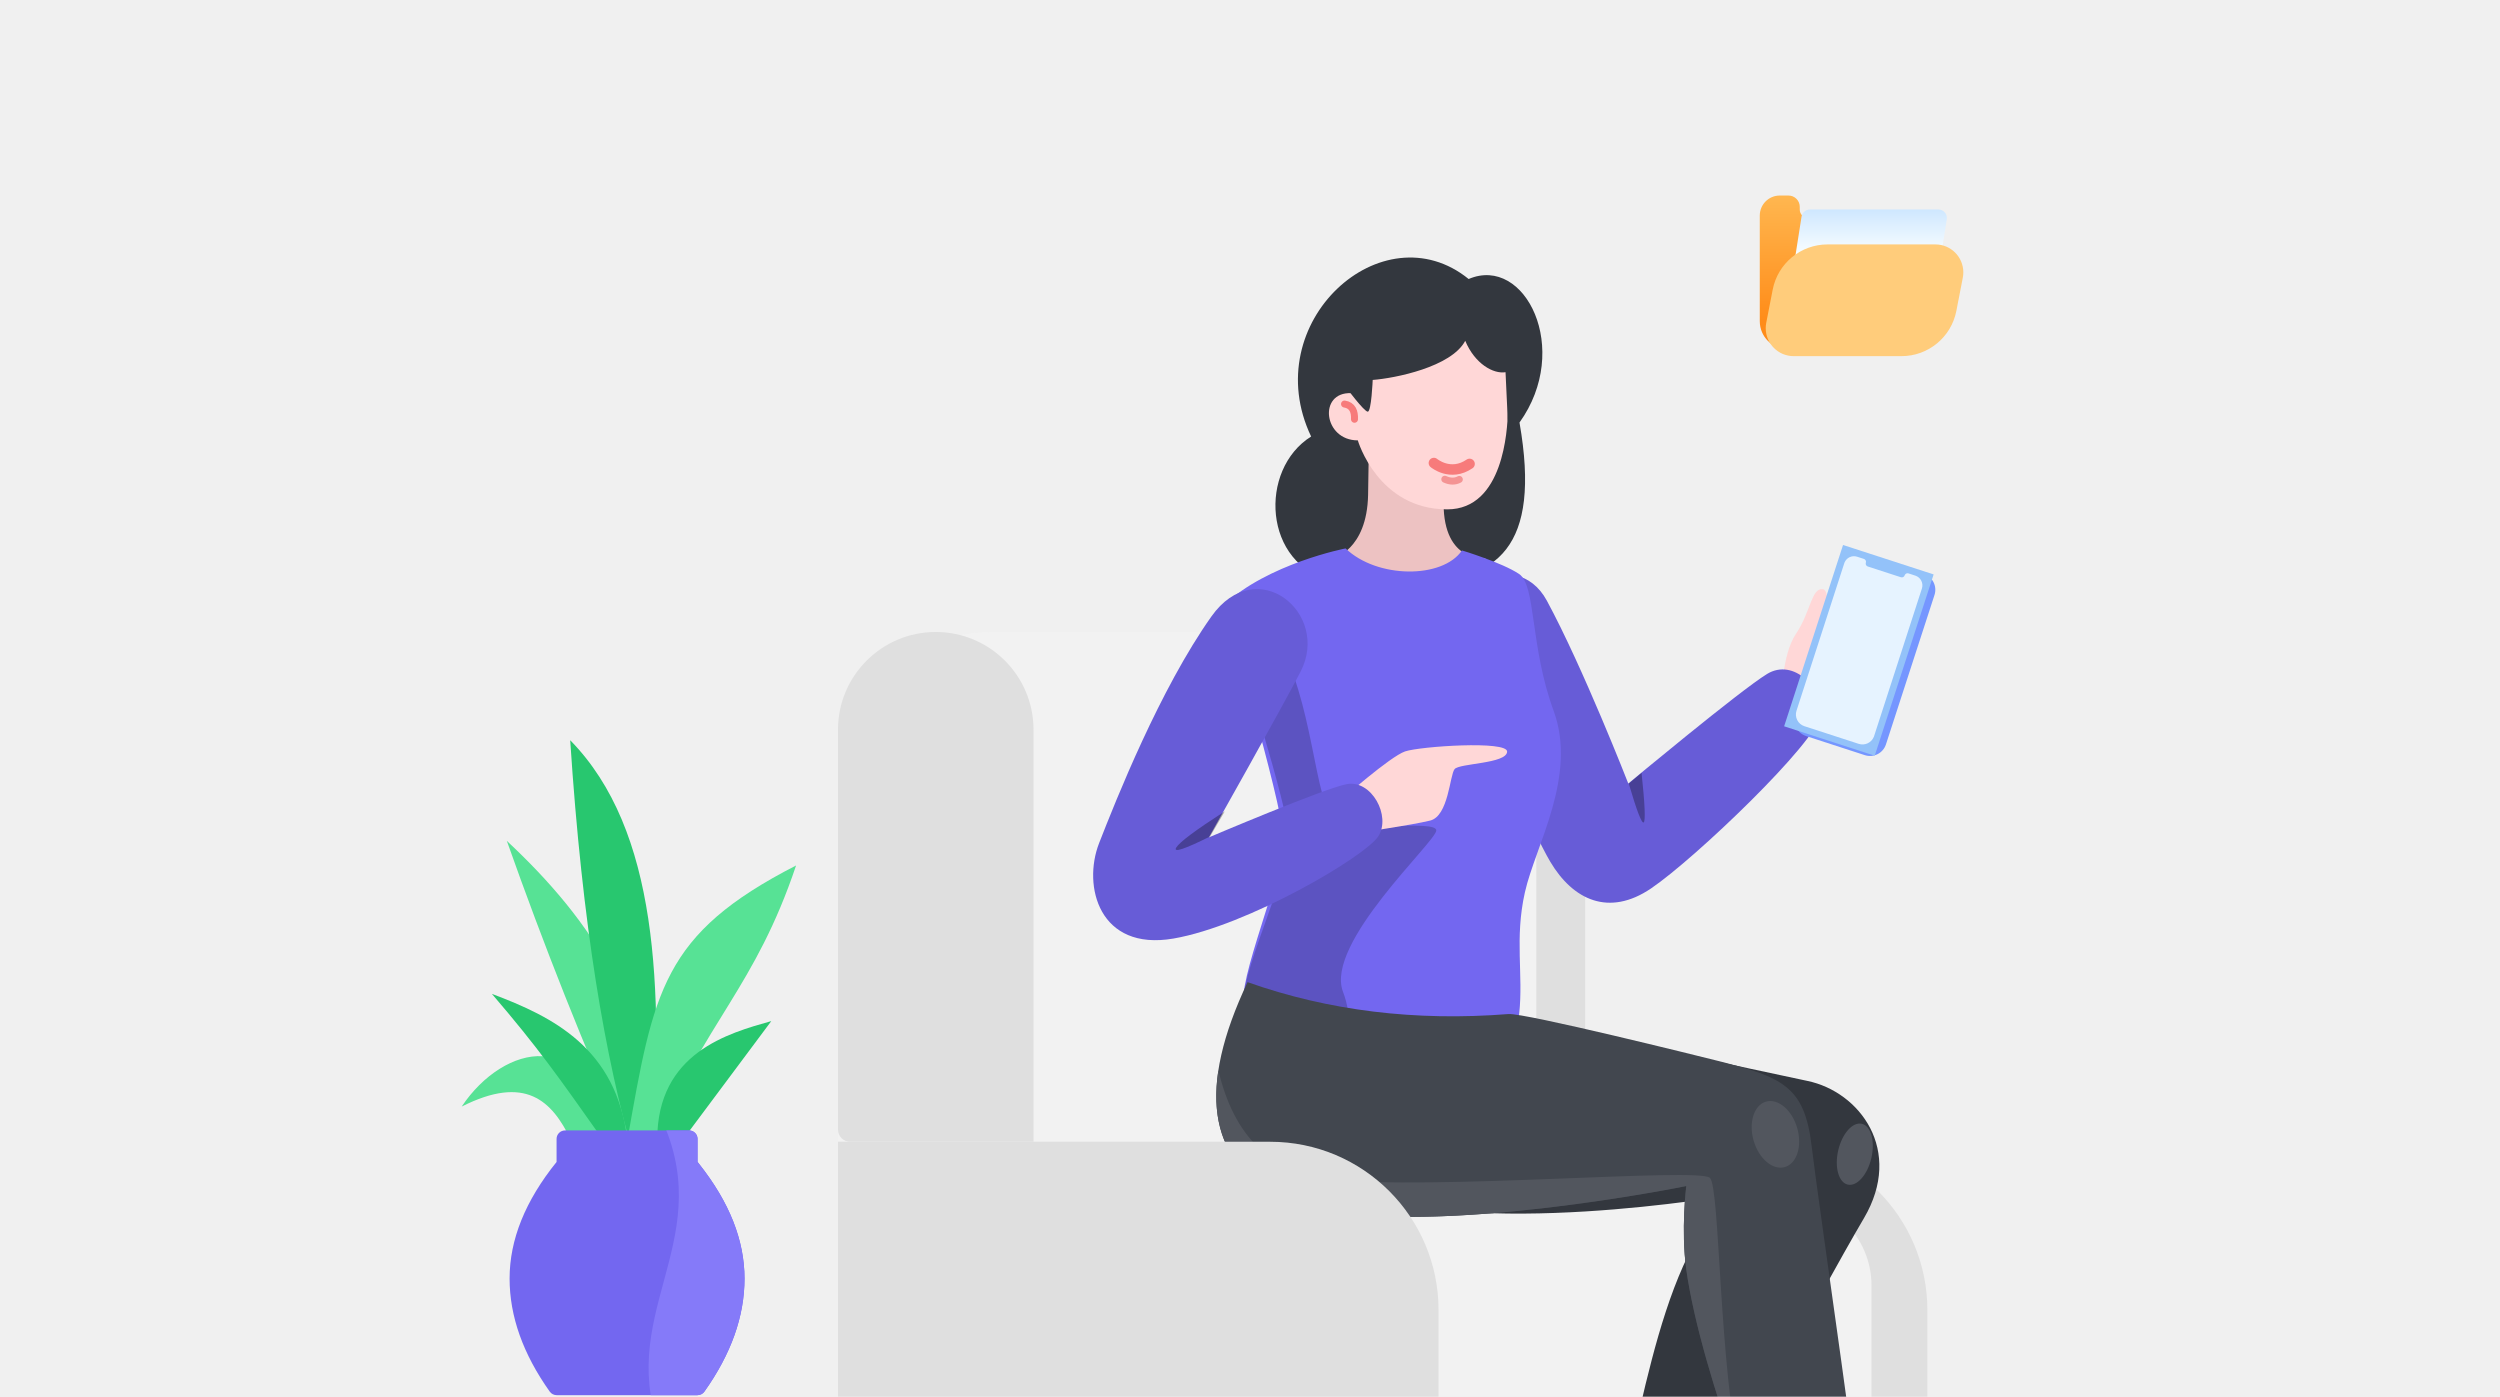
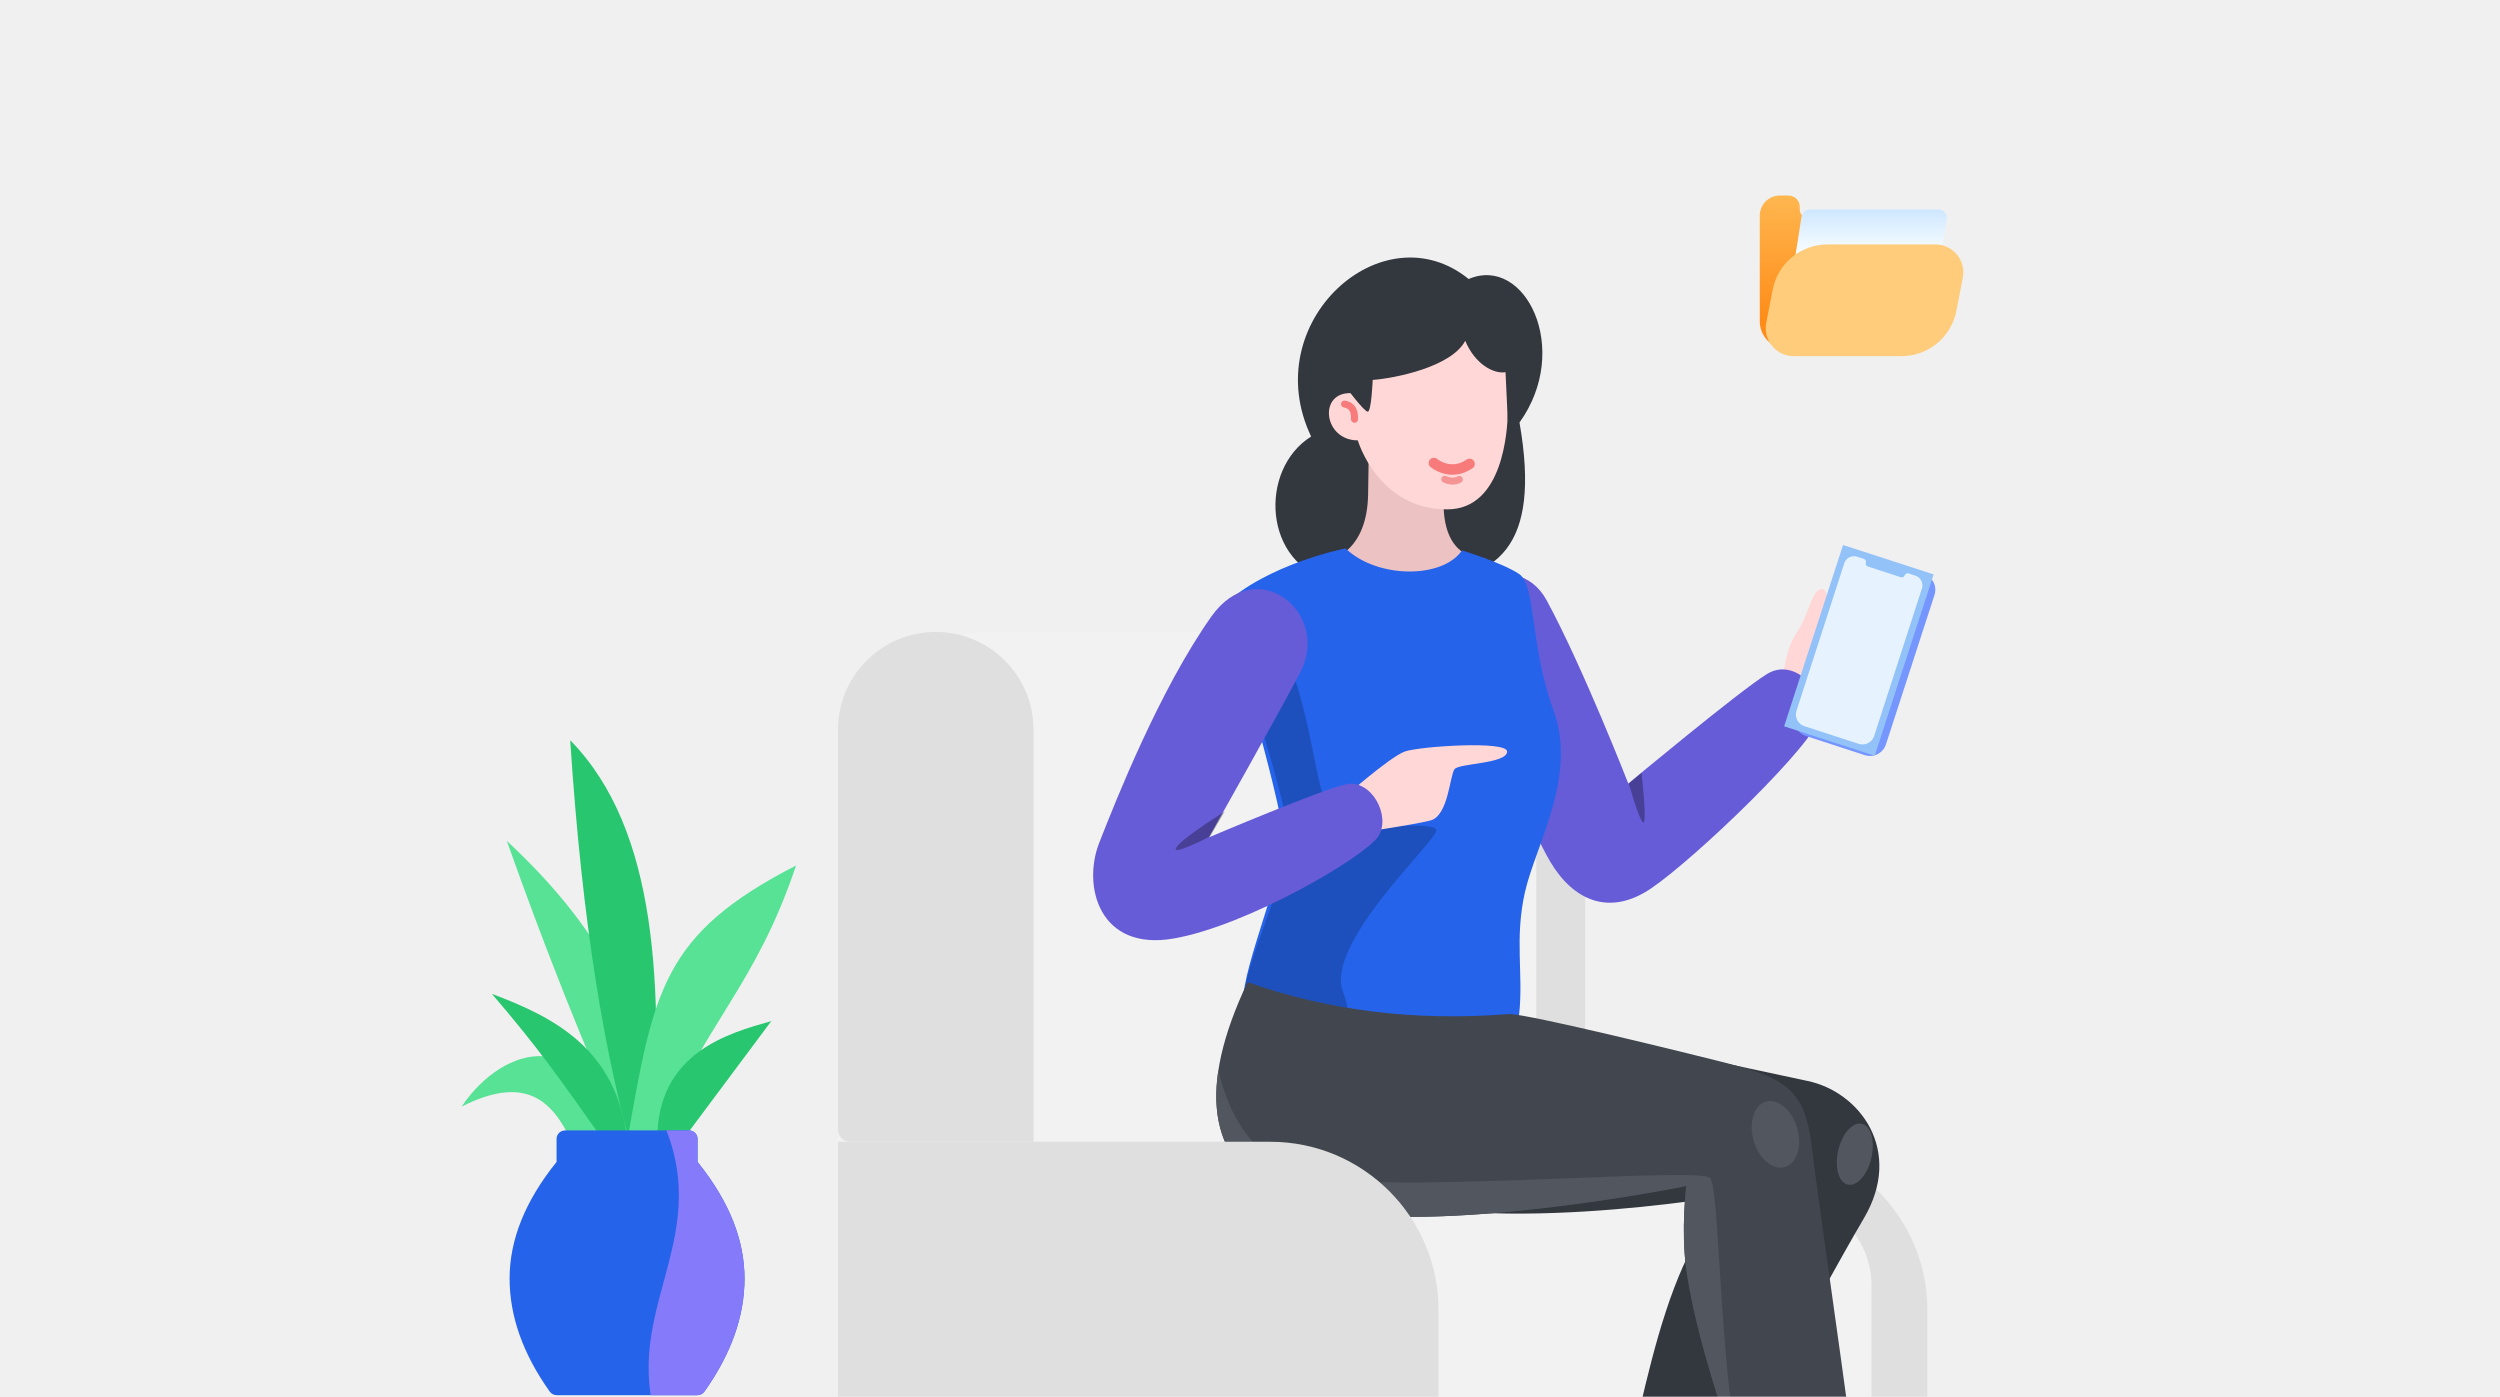
<svg xmlns="http://www.w3.org/2000/svg" xmlns:xlink="http://www.w3.org/1999/xlink" width="358px" height="200px" viewBox="0 0 358 200" version="1.1">
  <defs>
    <path d="M6,0 L352,0 C355.314,-6.08718376e-16 358,2.686 358,6 L358,200 L358,200 L0,200 L0,6 C-4.05812251e-16,2.686 2.686,6.08718376e-16 6,0 Z" id="path-1" />
    <linearGradient x1="50%" y1="81.177%" x2="50%" y2="-34.513%" id="linearGradient-3">
      <stop stop-color="#FF8C19" offset="0%" />
      <stop stop-color="#FFC967" offset="100%" />
    </linearGradient>
    <linearGradient x1="62.11%" y1="31.381%" x2="62.11%" y2="-27.478%" id="linearGradient-4">
      <stop stop-color="#F8FDFF" offset="0%" />
      <stop stop-color="#AAD4FF" offset="100%" />
    </linearGradient>
    <path d="M7.952,0.064 L25.69,0.064 C26.366,0.064 26.914,0.603 26.914,1.268 L26.914,4.578 C31.399,10.144 33.642,15.71 33.642,21.277 C33.642,26.672 31.727,32.066 27.896,37.461 C27.668,37.784 27.293,37.976 26.894,37.976 L6.749,37.976 C6.349,37.976 5.975,37.784 5.746,37.461 C1.915,32.066 0,26.672 0,21.277 C0,15.815 2.159,10.354 6.477,4.893 L6.728,4.578 L6.728,1.268 C6.728,0.603 7.276,0.064 7.952,0.064 Z" id="path-5" />
  </defs>
  <g id="📝-Pages-New" stroke="none" stroke-width="1" fill="none" fill-rule="evenodd">
    <g id="Knowledge-Base" transform="translate(-1052, -791)">
      <g id="Illustration" transform="translate(1052, 791)">
        <mask id="mask-2" fill="white">
          <use xlink:href="#path-1" />
        </mask>
        <g id="Mask" />
        <g mask="url(#mask-2)">
          <g transform="translate(178, 136.5) scale(-1, 1) translate(-178, -136.5) translate(66, 28)">
            <path d="M38.111,135.5 L100,135.5 L100,135.5 L100,201.5 C100,203.709 98.209,205.5 96,205.5 L18,205.5 C15.791,205.5 14,203.709 14,201.5 L14,159.611 C14,146.295 24.795,135.5 38.111,135.5 Z" id="Rectangle" fill="#DFDFDF" />
            <path d="M86.58,62.796 L100,62.5 L100,62.5 L100,142.5 L63,142.5 L63,86.901 C63,73.792 73.474,63.084 86.58,62.796 Z" id="Rectangle" fill="#DFDFDF" />
            <path d="M94.111,62.5 L148.16,62.5 C160.222,62.5 170,72.278 170,84.34 L170,141.753 C170,142.718 169.218,143.5 168.253,143.5 L70,143.5 L70,143.5 L70,86.611 C70,73.295 80.795,62.5 94.111,62.5 Z" id="Rectangle" fill="#F2F2F2" />
            <path d="M156,62.5 C163.732,62.5 170,68.768 170,76.5 L170,133.753 C170,134.718 169.218,135.5 168.253,135.5 L142,135.5 L142,135.5 L142,76.5 C142,68.768 148.268,62.5 156,62.5 Z" id="Rectangle" fill="#DFDFDF" />
            <path d="M34.6,143.5 L96,143.5 L96,143.5 L96,196.5 L22,196.5 L22,156.1 C22,149.141 27.641,143.5 34.6,143.5 Z" id="Rectangle" fill="#F2F2F2" />
            <g id="Wom1.4" stroke-width="1" fill="none" transform="translate(67, 112.5) scale(-1, 1) translate(-67, -112.5) translate(0, 8.5)">
              <g id="Head" transform="translate(26.64127, 0.378756)">
                <path d="M8.147,46.319 C-1.785,44.004 -2.439,30.361 5.112,25.629 C-2.676,9.292 15.333,-6.928 27.669,3.075 C35.756,-0.389 42.476,13.129 34.951,23.628 C38.106,41.654 31.685,46.314 20.109,46.512 L8.147,46.319 Z" id="Path" fill="#33373E" />
                <path d="M8.271,43.06 C8.271,43.06 13.102,41.925 13.27,34.003 C13.437,26.08 13.32,23.376 13.32,23.376 L23.962,23.184 C23.962,23.184 24.078,32.013 24.08,35.207 C24.084,43.785 30.057,43.06 30.057,43.06 C30.057,43.06 28.815,50.016 19.172,50.558 C11.642,50.983 8.271,43.06 8.271,43.06 Z" id="Path" fill="#EDC2C2" />
                <path d="M10.839,19.42 C6.091,19.236 6.866,26.191 11.797,26.182 C11.797,26.182 14.662,36.062 24.607,36.062 C32.684,36.062 33.209,24.546 33.282,22.249 C33.361,19.8 33.371,11.753 33.371,11.753 L10.654,11.742 L10.839,19.42 Z" id="Path" fill="#FFD7D7" />
                <path d="M22.866,28.633 C22.866,28.633 24.498,31.274 27.688,30.334" id="Path" stroke="#F77B7B" stroke-width="1.5" stroke-linecap="round" transform="translate(25.27694, 29.58442) rotate(-18) translate(-25.27694, -29.58442) " />
                <path d="M24.249,31.785 C24.998,32.099 25.708,32.099 26.329,31.738" id="Path" stroke="#F49494" stroke-linecap="round" transform="translate(25.28918, 31.87678) rotate(2) translate(-25.28918, -31.87678) " />
                <path d="M11.057,23.277 C11.356,22.201 11.224,21.261 10.156,20.832" id="Path-8" stroke="#F77B7B" stroke-linecap="round" transform="translate(10.6761, 22.05471) rotate(-13) translate(-10.6761, -22.05471) " />
                <path d="M10.088,18.56 C10.088,18.56 12.69,22.055 13.217,22.073 C13.744,22.092 13.929,17.529 13.929,17.529 C17.121,17.285 25.199,15.675 27.18,11.924 C28.564,15.234 31.212,16.703 32.951,16.421 L33.281,23.452 L34.093,9.317 L9.451,9.317 L10.088,18.56 Z" id="Path" fill="#33373E" />
              </g>
              <g id="LLeg" transform="translate(30.04037, 107.25)" fill="#33373E">
                <path d="M16.635,0.026 C24.043,0.357 65.276,9.483 72.767,11.034 C80.258,12.584 86.591,20.974 80.879,30.689 C74.463,41.595 57.909,72.567 53.889,79.549 C51.9,83.005 41.864,81.067 44.221,75.267 C48.616,64.455 50.657,37.292 61.861,27.388 C61.861,27.388 24.181,33.951 7.905,26.434 C-3.924,20.969 -1.248,-0.775 16.635,0.026 Z" id="Path" />
              </g>
              <g id="LArm" transform="translate(52.38391, 45.76)">
                <path d="M46.782,17.675 C46.782,17.675 46.699,11.643 48.807,8.49 C50.916,5.338 50.999,1.989 52.595,2.099 C54.191,2.208 52.611,9.992 52.611,9.992 C52.611,9.992 54.636,9.218 56.09,8.239 C57.545,7.26 61.955,2.432 62.986,3.288 C64.734,4.745 61.919,12.967 60.386,14.61 C58.848,16.255 50.445,21.661 50.445,21.661 L46.782,17.675 Z" id="Path" fill="#FFD7D7" />
                <path d="M1.256,14.061 C4.702,22.06 11.012,36.754 13.613,41.138 C16.873,46.628 22.014,49.047 28.033,44.973 C34.357,40.693 51.771,23.999 52.282,20.217 C52.788,16.435 48.526,11.898 44.669,14.247 C40.812,16.596 24.787,29.942 24.787,29.942 C24.787,29.942 18.32,13.351 13.117,3.74 C8.611,-4.575 -3.99,1.9 1.256,14.061 Z" id="Path" fill="#675CD7" />
                <path d="M24.854,29.951 C26.012,33.882 26.726,35.733 26.997,35.506 C27.268,35.278 27.164,32.913 26.687,28.41 L24.854,29.951 Z" id="Path" fill-opacity="0.303" fill="#000000" />
              </g>
              <g id="PhoneMini4" transform="translate(110.3976, 56.90821) scale(-1, 1) rotate(-18) translate(-110.3976, -56.90821) translate(102.3976, 42.40821)">
                <g id="Group-3" transform="translate(0, 0)">
                  <path d="M2.834,1.009 L11.674,1.009 C12.999,1.009 14.074,2.083 14.074,3.409 L14.074,25.909 C14.074,27.234 12.999,28.309 11.674,28.309 L2.834,28.309 C1.509,28.309 0.434,27.234 0.434,25.909 L0.434,3.409 C0.434,2.083 1.509,1.009 2.834,1.009 Z" id="Rectangle" fill="#7596FF" fill-rule="nonzero" />
                  <rect id="Rectangle" fill="#93C2F9" x="1.461" y="0.65" width="13.64" height="27.3" />
                  <path d="M3.899,1.625 L4.934,1.625 C5.145,1.625 5.32,1.777 5.356,1.977 L5.363,2.055 C5.363,2.292 5.555,2.484 5.793,2.484 L10.781,2.484 C10.991,2.484 11.167,2.332 11.203,2.132 L11.21,2.055 C11.21,1.817 11.402,1.625 11.639,1.625 L12.669,1.625 C13.433,1.625 14.06,2.214 14.121,2.964 L14.126,3.085 L14.126,3.085 L14.106,25.285 C14.104,26.254 13.319,27.038 12.351,27.04 L4.167,27.04 C3.241,27.041 2.482,26.323 2.418,25.412 L2.413,25.287 C2.413,25.286 2.413,25.285 2.415,25.285 L2.434,3.09 C2.435,2.281 3.091,1.625 3.899,1.625 Z" id="Rectangle" fill="#E6F3FF" fill-rule="nonzero" />
                </g>
              </g>
              <g id="Body" transform="translate(19.19922, 42.03301)">
-                 <path d="M0,8.15 C0,8.15 8.305,35.978 8.551,41.246 C8.797,46.514 1.758,61.997 2.957,65.911 C5.72,74.954 40.995,78.848 42.343,66.682 C42.971,61.009 41.663,55.917 43.17,49.231 C44.672,42.546 50.709,32.612 47.285,23.271 C43.861,13.931 44.778,5.29 42.329,3.657 C39.88,2.024 34.156,0.289 34.156,0.289 C31.372,4.389 21.973,4.329 17.489,-4.61852778e-14 C17.489,-4.61852778e-14 6.348,2.163 0,8.15 Z" id="Path" fill="#7367F0" />
+                 <path d="M0,8.15 C0,8.15 8.305,35.978 8.551,41.246 C8.797,46.514 1.758,61.997 2.957,65.911 C5.72,74.954 40.995,78.848 42.343,66.682 C42.971,61.009 41.663,55.917 43.17,49.231 C44.672,42.546 50.709,32.612 47.285,23.271 C43.861,13.931 44.778,5.29 42.329,3.657 C39.88,2.024 34.156,0.289 34.156,0.289 C31.372,4.389 21.973,4.329 17.489,-4.61852778e-14 C17.489,-4.61852778e-14 6.348,2.163 0,8.15 Z" id="Path" fill="#2563EB" />
                <path d="M7.442,12.657 C12.978,21.448 12.961,36.755 15.934,38.76 C18.907,40.764 30.479,38.797 30.479,40.385 C30.479,41.972 14.488,56.522 17.113,63.477 C18.487,67.119 18.115,70.377 15.994,73.251 L15.302,73.1 C9.002,71.675 3.936,69.117 2.957,65.911 C1.758,61.997 9.609,46.514 9.363,41.246 C9.154,36.774 2.553,16.046 0.563,9.882 C2.183,7.021 4.476,7.946 7.442,12.657 Z" id="Path" fill-opacity="0.199" fill="#000000" />
              </g>
              <g id="RArm" transform="translate(0, 47.85625)">
                <path d="M36.081,30.158 C36.081,30.158 43.076,23.962 45.217,23.243 C47.359,22.524 59.9,21.661 59.821,23.285 C59.731,25.026 52.995,24.926 52.297,25.782 C51.599,26.638 51.44,32.491 48.802,33.148 C46.169,33.805 38.275,34.938 38.275,34.938 L36.081,30.158 Z" id="Path" fill="#FFD7D7" />
                <path d="M17.471,3.926 C10.102,14.334 3.81,30.189 1.395,36.371 C-1.021,42.552 1.416,51.876 12.036,50.045 C22.637,48.22 39.504,38.3 41.37,35.406 C43.237,32.513 40.401,27.247 36.831,27.937 C33.523,28.574 17.116,35.556 17.116,35.556 C17.116,35.556 27.672,16.832 30.249,11.813 C34.554,3.431 23.963,-5.246 17.471,3.926 Z" id="Path" fill="#675CD7" />
                <path d="M17.283,35.428 C13.598,37.26 11.98,37.792 12.429,37.024 C12.879,36.255 15.2,34.521 19.393,31.821 L17.283,35.428 Z" id="Path" fill-opacity="0.303" fill="#000000" />
              </g>
              <g id="RLeg" transform="translate(17.86184, 104)">
                <path d="M4.789,0.143 C-2.392,15.318 -0.936,25.511 9.154,30.722 C23.792,38.281 67.612,29.341 67.612,29.341 C67.612,29.341 66.829,35.65 67.612,41.277 C69.657,55.972 79.383,80.456 81.441,83.533 C84.286,87.787 92.955,84.579 93.118,81.036 C93.282,77.494 86.583,32.251 85.565,23.623 C84.552,14.995 81.352,13.742 72.008,11.383 C69.862,10.842 44.476,4.528 42.151,4.712 C28.829,5.766 16.375,4.243 4.789,0.143 Z" id="Path" fill="#42474F" />
                <path d="M16.595,28.373 C31.087,29.998 69.453,26.648 70.994,28.17 C72.465,29.624 72.22,54.905 75.52,69.538 L75.018,68.156 C71.914,59.53 68.692,49.038 67.612,41.277 C66.829,35.65 67.612,29.341 67.612,29.341 L65.845,29.683 C57.515,31.249 22.035,37.374 9.154,30.722 C2.175,27.118 -0.673,21.13 0.61,12.759 C2.819,22.221 8.148,27.426 16.595,28.373 Z" id="Path" fill="#52565E" />
                <ellipse id="Oval" fill="#52565E" transform="translate(91.74491, 24.78125) rotate(13) translate(-91.74491, -24.78125) " cx="91.745" cy="24.781" rx="2.436" ry="4.469" />
                <ellipse id="Oval" fill="#52565E" transform="translate(80.37828, 21.9375) rotate(-16) translate(-80.37828, -21.9375) " cx="80.378" cy="21.938" rx="3.248" ry="4.875" />
              </g>
            </g>
            <path d="M108.111,135.5 L170,135.5 L170,135.5 L170,203.753 C170,204.718 169.218,205.5 168.253,205.5 L84,205.5 L84,205.5 L84,159.611 C84,146.295 94.795,135.5 108.111,135.5 Z" id="Rectangle" fill="#DFDFDF" />
            <g id="Group-37" stroke-width="1" fill="none" transform="translate(23, 11.5) scale(-1, 1) translate(-23, -11.5) translate(8, 0)">
              <path d="M2.862,0 L4.11,0 C5.002,5.82428401e-17 5.725,0.723 5.725,1.615 L5.725,2.01 C5.725,2.683 6.271,3.229 6.944,3.229 L22,3.229 C24.209,3.229 26,5.02 26,7.229 L26,18 C26,20.209 24.209,22 22,22 L4,22 C1.791,22 2.705415e-16,20.209 0,18 L0,2.862 C-1.93595067e-16,1.282 1.282,2.90392601e-16 2.862,0 Z" id="Rectangle" fill="url(#linearGradient-3)" />
              <path d="M7.184,2 L25.574,2 C26.248,2 26.794,2.546 26.794,3.219 C26.794,3.283 26.789,3.346 26.779,3.408 L24.021,20.97 C23.928,21.563 23.417,22 22.816,22 L4.426,22 C3.752,22 3.206,21.454 3.206,20.781 C3.206,20.717 3.211,20.654 3.221,20.592 L5.979,3.03 C6.072,2.437 6.583,2 7.184,2 Z" id="Rectangle" fill="url(#linearGradient-4)" />
              <path d="M29.075,11.763 L28.149,16.526 C27.419,20.285 24.126,23 20.296,23 L4.852,23 C2.643,23 0.852,21.209 0.852,19 C0.852,18.744 0.876,18.489 0.925,18.237 L1.851,13.474 C2.581,9.715 5.874,7 9.704,7 L25.148,7 C27.357,7 29.148,8.791 29.148,11 C29.148,11.256 29.124,11.511 29.075,11.763 Z" id="Rectangle" fill="#FFCC7B" />
            </g>
            <g id="Group-79" stroke-width="1" fill="none" transform="translate(176, 78)">
              <g id="Group-86">
                <path d="M23.979,58.234 C30.346,43.991 36.13,29.363 41.424,14.412 C29.228,25.78 19.744,39.63 21.095,58.234 L23.979,58.234 Z" id="Path-113" fill="#57E295" />
                <path d="M20.586,59.721 C19.079,35.435 19.718,12.88 32.347,0 C30.605,26.665 27.346,45.45 23.219,59.721 L20.586,59.721 Z" id="Rectangle" fill="#28C76F" />
                <path d="M20.007,57.192 C12.951,40.221 5.861,35.356 2.45563569e-14,17.935 C19.181,27.771 20.383,35.893 24.148,57.192 L20.007,57.192 Z" id="Path-112" fill="#57E295" />
                <path d="M16.209,57.192 L3.551,40.221 C9.665,41.944 19.883,44.735 19.883,57.192 L16.209,57.192 Z" id="Path-114" fill="#28C76F" />
                <path d="M28.048,57.192 L32.271,57.192 C34.954,51.651 38.735,47.837 47.884,52.461 C41.887,43.427 29.583,40.694 28.048,57.192 Z" id="Path-116" fill="#57E295" />
                <path d="M24.164,57.192 L27.675,57.192 C34.12,48.078 36.891,44.106 43.56,36.323 C34.774,39.62 25.756,44.106 24.164,57.192 Z" id="Path-117" fill="#28C76F" />
              </g>
              <g id="Group-85" transform="translate(7.384615, 55.8125)">
                <mask id="mask-6" fill="white">
                  <use xlink:href="#path-5" />
                </mask>
-                 <use id="Rectangle" fill="#7367F0" xlink:href="#path-5" />
+                 <use id="Rectangle" fill="#2563EB" xlink:href="#path-5" />
                <path d="M-4.282,-0.978 L11.622,-0.978 C4.008,16.458 19.027,26.784 11.622,44.155 L-4.282,44.155 L-4.282,-0.978 Z" id="Rectangle" fill="#857AF9" mask="url(#mask-6)" />
              </g>
            </g>
          </g>
        </g>
      </g>
    </g>
  </g>
</svg>
